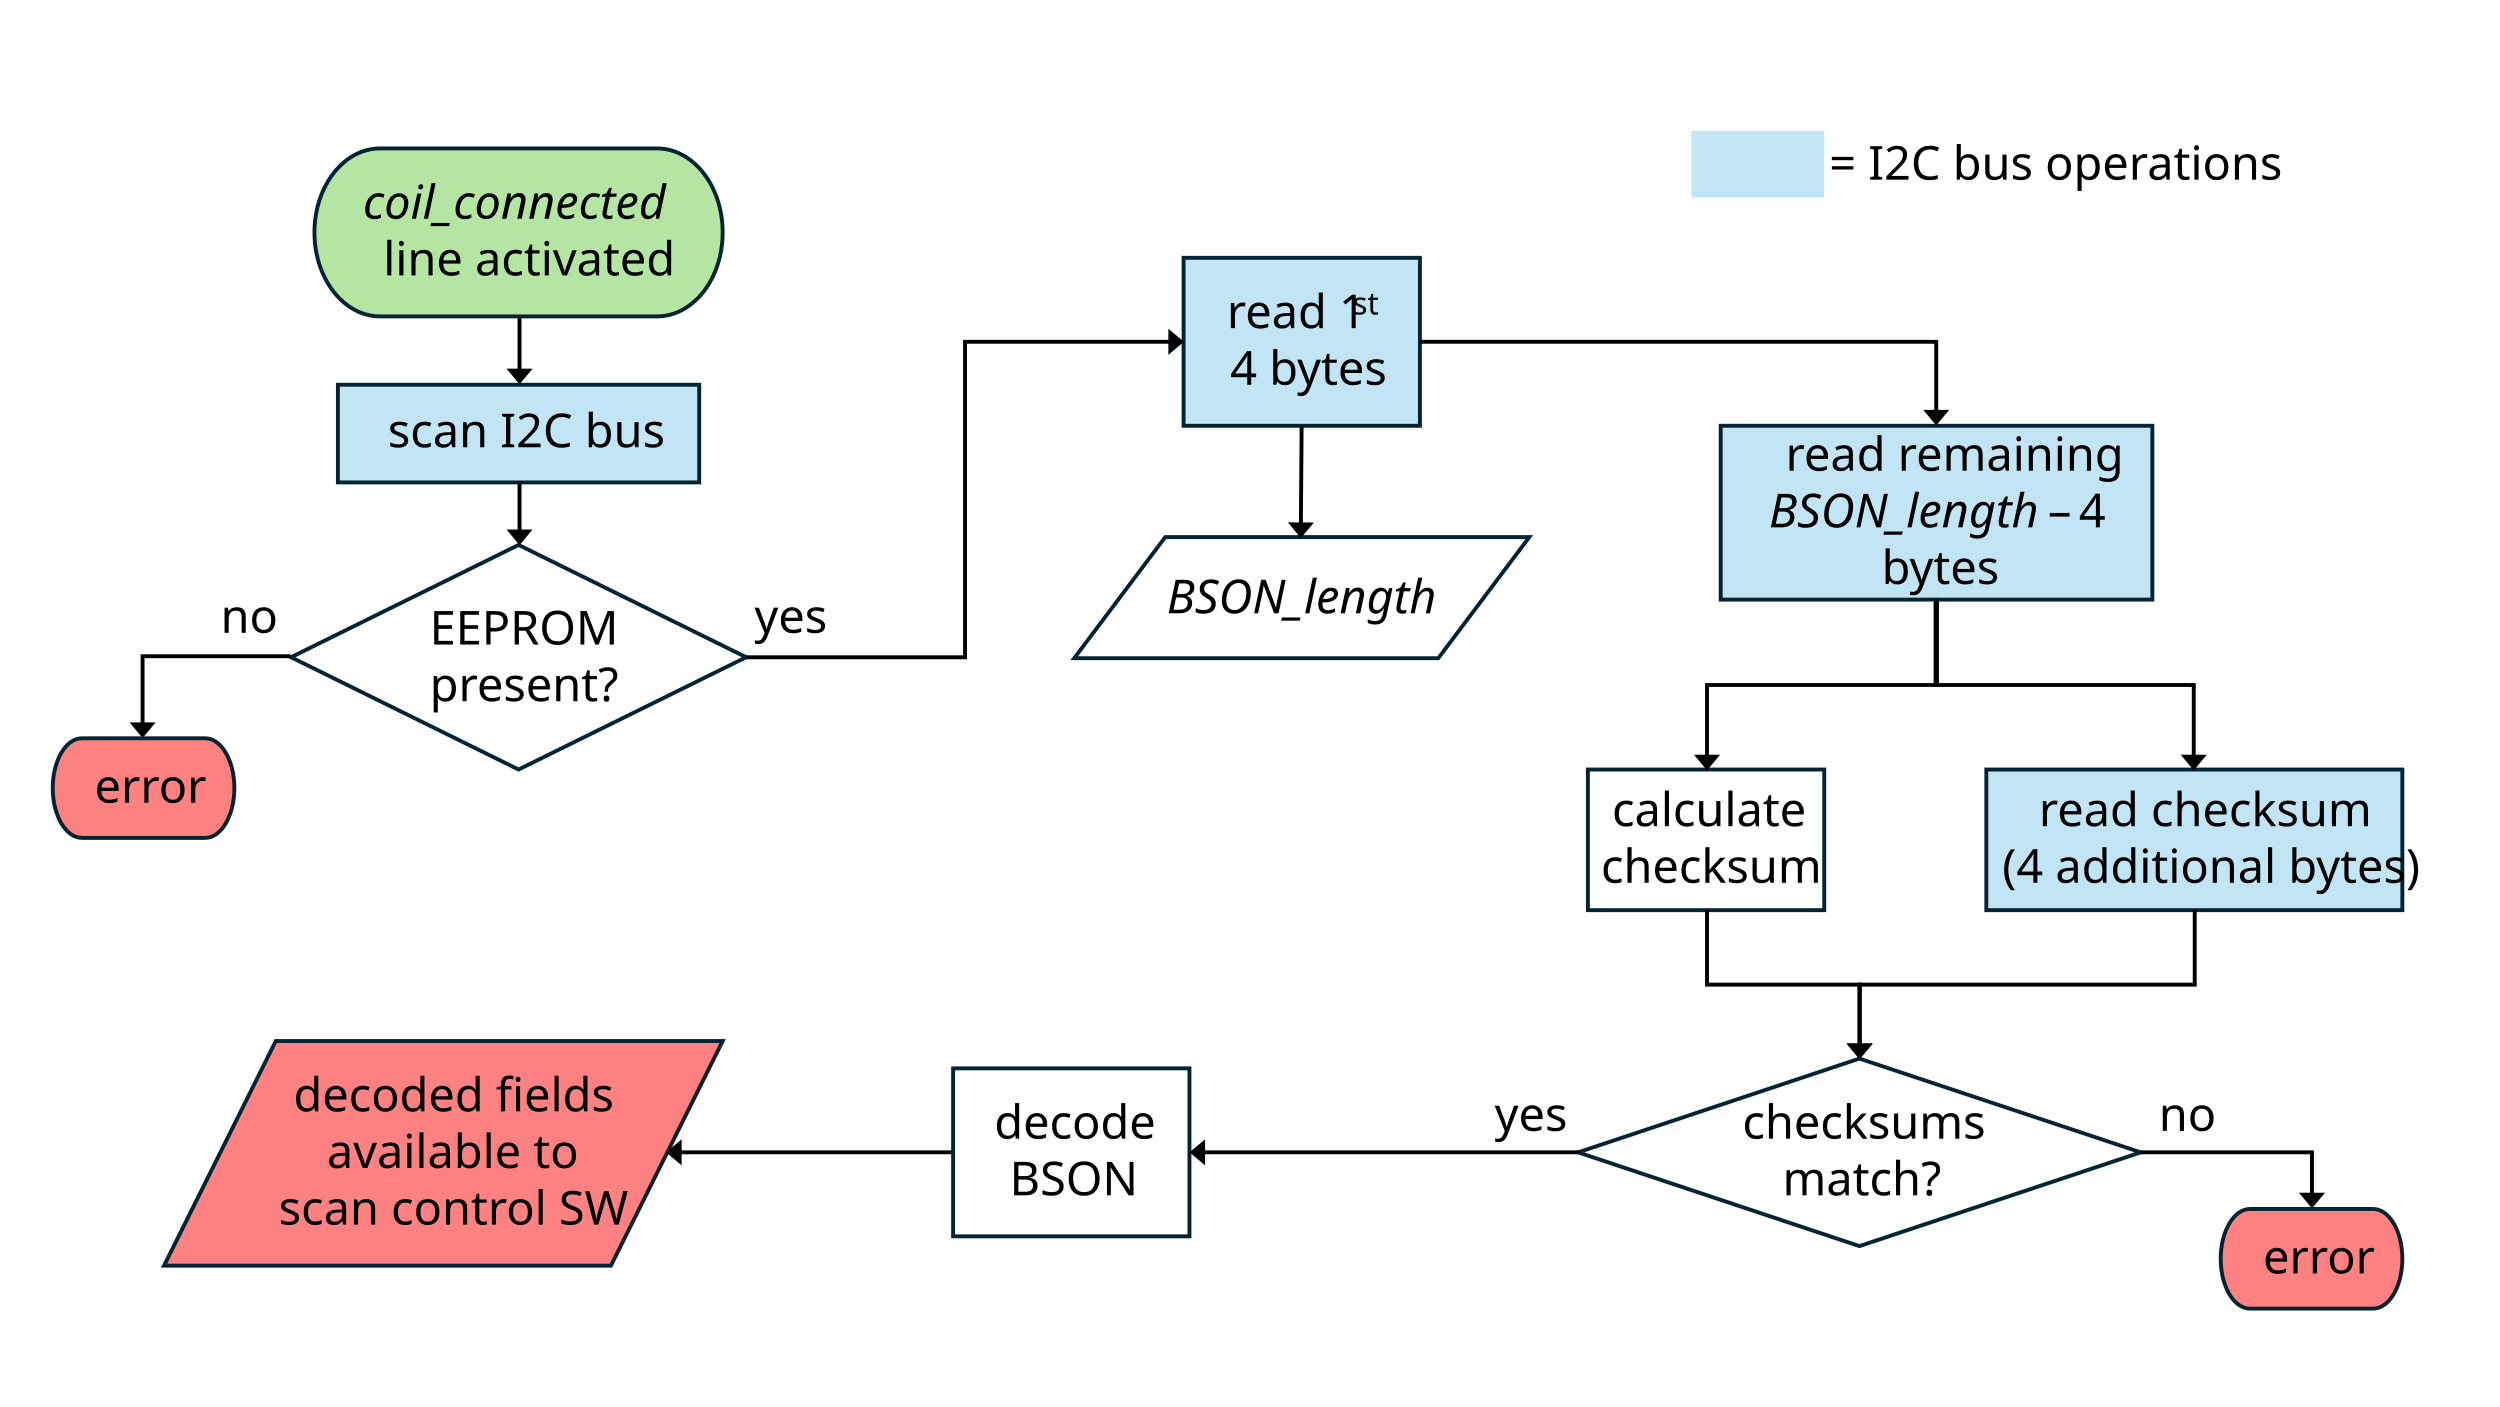
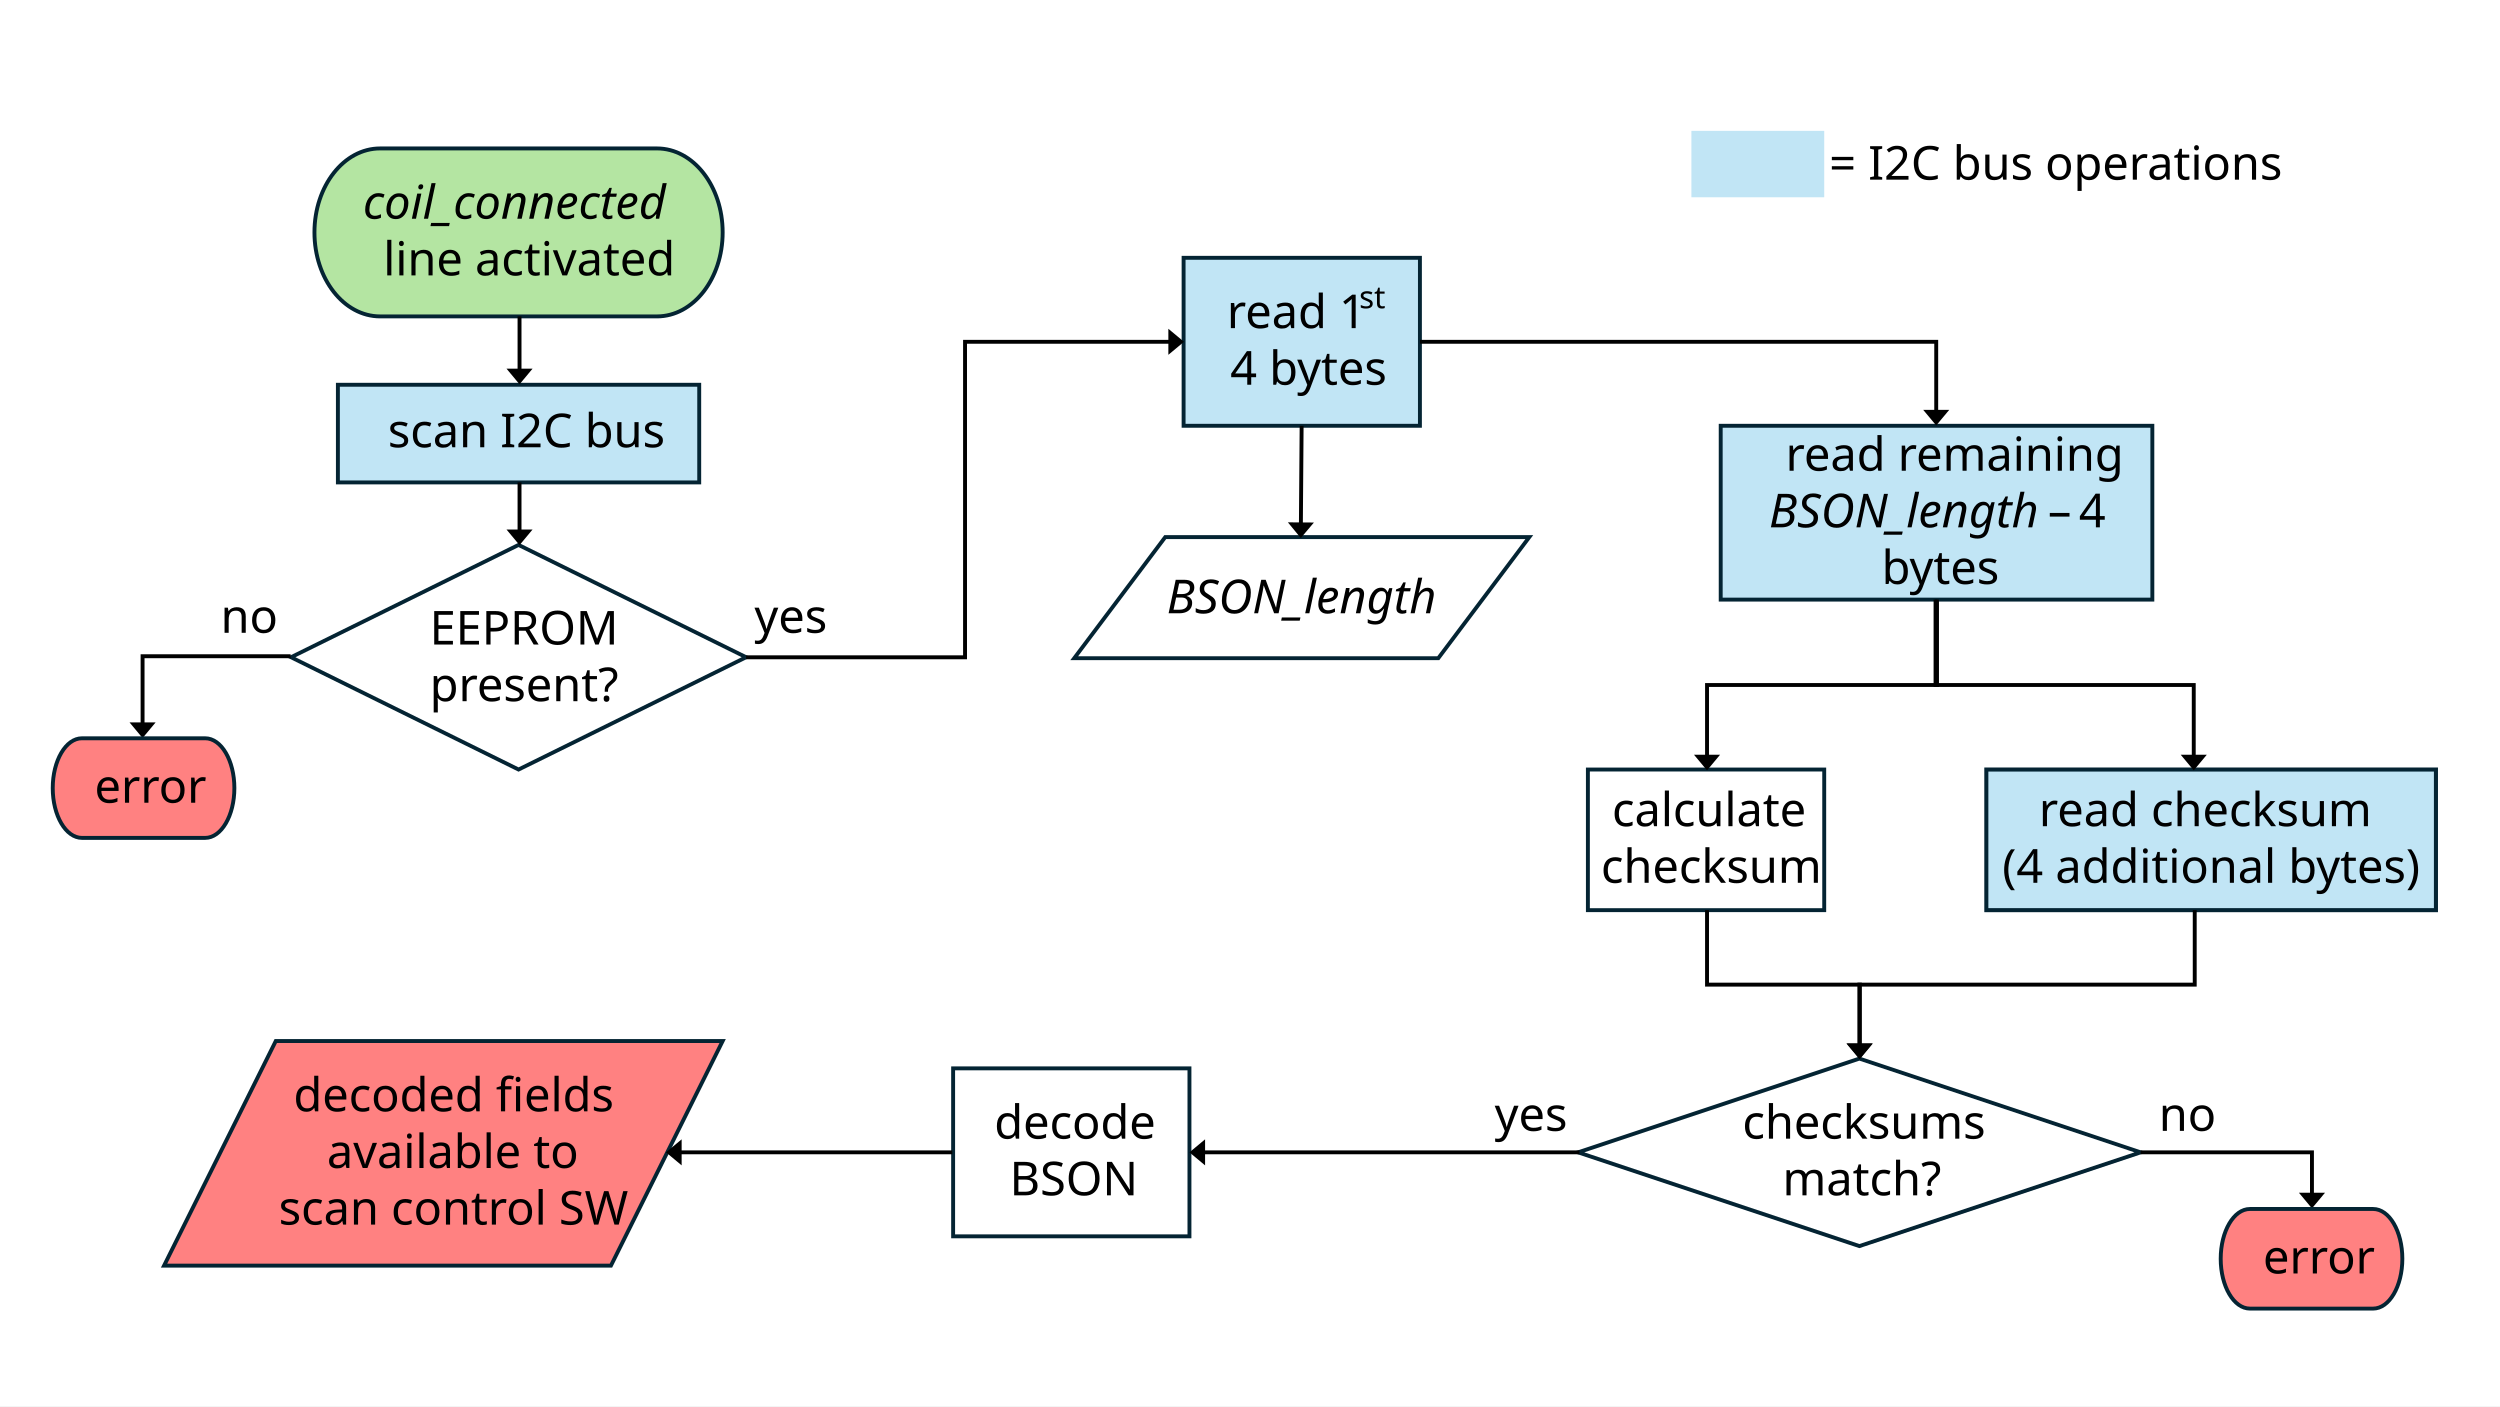
- <svg xmlns="http://www.w3.org/2000/svg" width="1280" height="720" overflow="hidden">
-   <g>
-     <rect x="0" y="0" width="1280" height="720" fill="#FFFFFF" />
-     <path d="M149 336.5 265.5 279 382 336.5 265.5 394Z" stroke="#042433" stroke-width="2" stroke-miterlimit="8" fill="none" fill-rule="evenodd" />
-     <text font-family="Aptos,Aptos_MSFontService,sans-serif" font-weight="400" font-size="24" transform="translate(219.991 330)">EEPROM</text>
-     <text font-family="Aptos,Aptos_MSFontService,sans-serif" font-weight="400" font-size="24" transform="translate(220.004 359)">present?</text>
-     <path d="M808 590 952 542 1096 590 952 638Z" stroke="#042433" stroke-width="2" stroke-miterlimit="8" fill="none" fill-rule="evenodd" />
-     <text font-family="Aptos,Aptos_MSFontService,sans-serif" font-weight="400" font-size="24" transform="translate(892.122 583)">checksums</text>
-     <text font-family="Aptos,Aptos_MSFontService,sans-serif" font-weight="400" font-size="24" transform="translate(912.629 612)">match?</text>
-     <path d="M194.624 76 336.376 76C354.946 76 370 95.252 370 119 370 142.748 354.946 162 336.376 162L194.624 162C176.054 162 161 142.748 161 119 161 95.252 176.054 76 194.624 76Z" stroke="#042433" stroke-width="2" stroke-miterlimit="8" fill="#B4E5A2" fill-rule="evenodd" />
-     <text font-family="Aptos,Aptos_MSFontService,sans-serif" font-style="italic" font-weight="400" font-size="24" transform="translate(185.821 112)">coil_connected</text>
-     <text font-family="Aptos,Aptos_MSFontService,sans-serif" font-weight="400" font-size="24" transform="translate(196.221 141)">line activated</text>
-     <path d="M84 648 141.2 533 370 533 312.8 648Z" stroke="#042433" stroke-width="2" stroke-miterlimit="8" fill="#FF8181" fill-rule="evenodd" />
-     <text font-family="Aptos,Aptos_MSFontService,sans-serif" font-weight="400" font-size="24" transform="translate(150.255 569)">decoded fields</text>
-     <text font-family="Aptos,Aptos_MSFontService,sans-serif" font-weight="400" font-size="24" transform="translate(167.369 598)">available to</text>
-     <text font-family="Aptos,Aptos_MSFontService,sans-serif" font-weight="400" font-size="24" transform="translate(142.689 627)">scan control SW</text>
-     <rect x="173" y="197" width="185" height="50" stroke="#042433" stroke-width="2" stroke-miterlimit="8" fill="#C1E5F5" />
-     <text font-family="Aptos,Aptos_MSFontService,sans-serif" font-weight="400" font-size="24" transform="translate(198.581 229)">scan I2C bus</text>
-     <path d="M267 162 267 190.096 265 190.096 265 162ZM272.667 188.763 266 196.763 259.333 188.763Z" />
-     <path d="M267 247 267 272.453 265 272.453 265 247ZM272.667 271.12 266 279.12 259.333 271.12Z" />
-     <path d="M0-1 76.791-1 76.791 35.212 74.791 35.212 74.791 0 75.791 1 0 1ZM82.457 33.879 75.791 41.879 69.124 33.879Z" transform="matrix(-1 1.22465e-16 1.22465e-16 1 148.791 336)" />
-     <rect x="606" y="132" width="121" height="86" stroke="#042433" stroke-width="2" stroke-miterlimit="8" fill="#C1E5F5" />
-     <text font-family="Aptos,Aptos_MSFontService,sans-serif" font-weight="400" font-size="24" transform="translate(628.154 168)">read 1</text>
-     <text font-family="Aptos,Aptos_MSFontService,sans-serif" font-weight="400" font-size="16" transform="translate(692.494 161)">st</text>
-     <text font-family="Aptos,Aptos_MSFontService,sans-serif" font-weight="400" font-size="24" transform="translate(629.874 197)">4 bytes</text>
-     <path d="M550 337 596.6 275 783 275 736.4 337Z" stroke="#042433" stroke-width="2" stroke-miterlimit="8" fill="none" fill-rule="evenodd" />
-     <text font-family="Aptos,Aptos_MSFontService,sans-serif" font-style="italic" font-weight="400" font-size="24" transform="translate(597.346 314)">BSON_length</text>
-     <path d="M1-0.008 1.381 50.808-0.619 50.823-1 0.008ZM7.038 49.432 0.431 57.482-6.295 49.532Z" transform="matrix(-1 0 0 1 666.432 218)" />
-     <path d="M0-1 113.1-1 113.1 161.532 112.1 160.532 217.533 160.532 217.533 162.532 111.1 162.532 111.1 0 112.1 1 0 1ZM216.2 154.866 224.2 161.532 216.2 168.199Z" transform="matrix(1 0 0 -1 382 336.532)" />
-     <rect x="881" y="218" width="221" height="89" stroke="#042433" stroke-width="2" stroke-miterlimit="8" fill="#C1E5F5" />
-     <text font-family="Aptos,Aptos_MSFontService,sans-serif" font-weight="400" font-size="24" transform="translate(914.203 241)">read remaining</text>
-     <text font-family="Aptos,Aptos_MSFontService,sans-serif" font-style="italic" font-weight="400" font-size="24" transform="translate(905.71 270)">BSON_length</text>
-     <text font-family="Aptos,Aptos_MSFontService,sans-serif" font-weight="400" font-size="24" transform="translate(1048.54 270)">–</text>
-     <text font-family="Aptos,Aptos_MSFontService,sans-serif" font-weight="400" font-size="24" transform="translate(1064.38 270)">4</text>
-     <text font-family="Aptos,Aptos_MSFontService,sans-serif" font-weight="400" font-size="24" transform="translate(963.39 299)">bytes</text>
-     <rect x="813" y="394" width="121" height="72" stroke="#042433" stroke-width="2" stroke-miterlimit="8" fill="none" />
-     <text font-family="Aptos,Aptos_MSFontService,sans-serif" font-weight="400" font-size="24" transform="translate(825.367 423)">calculate</text>
-     <text font-family="Aptos,Aptos_MSFontService,sans-serif" font-weight="400" font-size="24" transform="translate(819.707 452)">checksum</text>
-     <rect x="1017" y="394" width="213" height="72" stroke="#042433" stroke-width="2" stroke-miterlimit="8" fill="#C1E5F5" />
-     <text font-family="Aptos,Aptos_MSFontService,sans-serif" font-weight="400" font-size="24" transform="translate(1043.9 423)">read checksum</text>
-     <text font-family="Aptos,Aptos_MSFontService,sans-serif" font-weight="400" font-size="24" transform="translate(1025.17 452)">(4 additional bytes)</text>
-     <path d="M1096 589 1184.72 589 1184.72 612.027 1182.72 612.027 1182.72 590 1183.72 591 1096 591ZM1190.39 610.694 1183.72 618.694 1177.06 610.694Z" />
-     <path d="M0-1 44.718-1 44.718 132.201 43.718 131.201 80.768 131.201 80.768 133.201 42.718 133.201 42.718 0 43.718 1 0 1ZM79.435 125.534 87.435 132.201 79.435 138.868Z" transform="matrix(1.83697e-16 1 1 -1.83697e-16 991 307)" />
-     <path d="M992.75 307 992.75 351.717 874 351.717 875 350.717 875 387.768 873 387.768 873 349.717 991.75 349.717 990.75 350.717 990.75 307ZM880.667 386.435 874 394.435 867.333 386.435Z" />
-     <path d="M727 174 992.345 174 992.345 211.172 990.345 211.172 990.345 175 991.345 176 727 176ZM998.011 209.839 991.345 217.839 984.678 209.839Z" />
-     <path d="M0-1 39.128-1 39.128 78.249 38.128 77.249 69.59 77.249 69.59 79.249 37.128 79.249 37.128 0 38.128 1 0 1ZM68.257 71.582 76.257 78.249 68.257 84.915Z" transform="matrix(1.83697e-16 1 1 -1.83697e-16 874 466)" />
-     <path d="M1124.7 466 1124.7 505.128 952 505.128 953 504.128 953 535.59 951 535.59 951 503.128 1123.7 503.128 1122.7 504.128 1122.7 466ZM958.667 534.257 952 542.257 945.333 534.257Z" />
-     <rect x="488" y="547" width="121" height="86" stroke="#042433" stroke-width="2" stroke-miterlimit="8" fill="none" />
-     <text font-family="Aptos,Aptos_MSFontService,sans-serif" font-weight="400" font-size="24" transform="translate(509.094 583)">decode</text>
-     <text font-family="Aptos,Aptos_MSFontService,sans-serif" font-weight="400" font-size="24" transform="translate(516.928 612)">BSON</text>
-     <path d="M808.701 591 615.667 591 615.667 589 808.701 589ZM617 596.667 609 590 617 583.333Z" />
-     <path d="M7.1628e-07-1 139.906-1 139.906 1-7.1628e-07 1ZM138.572-6.667 146.572 0 138.572 6.667Z" transform="matrix(-1 0 0 1 487.572 590)" />
-     <path d="M41.962 378 105.038 378C113.301 378 120 389.417 120 403.5 120 417.583 113.301 429 105.038 429L41.962 429C33.699 429 27 417.583 27 403.5 27 389.417 33.699 378 41.962 378Z" stroke="#042433" stroke-width="2" stroke-miterlimit="8" fill="#FF8181" fill-rule="evenodd" />
-     <text font-family="Aptos,Aptos_MSFontService,sans-serif" font-weight="400" font-size="24" transform="translate(48.4047 411)">error</text>
-     <path d="M1151.96 619 1215.04 619C1223.3 619 1230 630.417 1230 644.5 1230 658.583 1223.3 670 1215.04 670L1151.96 670C1143.7 670 1137 658.583 1137 644.5 1137 630.417 1143.7 619 1151.96 619Z" stroke="#042433" stroke-width="2" stroke-miterlimit="8" fill="#FF8181" fill-rule="evenodd" />
-     <text font-family="Aptos,Aptos_MSFontService,sans-serif" font-weight="400" font-size="24" transform="translate(1158.67 652)">error</text>
-     <rect x="866" y="67" width="68" height="34" fill="#C1E5F5" />
-     <text font-family="Aptos,Aptos_MSFontService,sans-serif" font-weight="400" font-size="24" transform="translate(936.563 92)">= I2C bus operations</text>
-     <text font-family="Aptos,Aptos_MSFontService,sans-serif" font-weight="400" font-size="24" transform="translate(386.258 324)">yes</text>
-     <text font-family="Aptos,Aptos_MSFontService,sans-serif" font-weight="400" font-size="24" transform="translate(765.25 579)">yes</text>
-     <text font-family="Aptos,Aptos_MSFontService,sans-serif" font-weight="400" font-size="24" transform="translate(112.927 324)">no</text>
-     <text font-family="Aptos,Aptos_MSFontService,sans-serif" font-weight="400" font-size="24" transform="translate(1105.3 579)">no</text>
+ <svg xmlns="http://www.w3.org/2000/svg" width="1280" height="720" overflow="hidden" version="1.1" id="svg124">
+   <defs id="defs128" />
+   <g id="g122">
+     <rect x="0" y="0" width="1280" height="720" fill="#FFFFFF" id="rect2" />
+     <path d="M149 336.5 265.5 279 382 336.5 265.5 394Z" stroke="#042433" stroke-width="2" stroke-miterlimit="8" fill="none" fill-rule="evenodd" id="path4" />
+     <text font-family="Aptos,Aptos_MSFontService,sans-serif" font-weight="400" font-size="24" transform="translate(219.991 330)" id="text6">EEPROM</text>
+     <text font-family="Aptos,Aptos_MSFontService,sans-serif" font-weight="400" font-size="24" transform="translate(220.004 359)" id="text8">present?</text>
+     <path d="M808 590 952 542 1096 590 952 638Z" stroke="#042433" stroke-width="2" stroke-miterlimit="8" fill="none" fill-rule="evenodd" id="path10" />
+     <text font-family="Aptos,Aptos_MSFontService,sans-serif" font-weight="400" font-size="24" transform="translate(892.122 583)" id="text12">checksums</text>
+     <text font-family="Aptos,Aptos_MSFontService,sans-serif" font-weight="400" font-size="24" transform="translate(912.629 612)" id="text14">match?</text>
+     <path d="M194.624 76 336.376 76C354.946 76 370 95.252 370 119 370 142.748 354.946 162 336.376 162L194.624 162C176.054 162 161 142.748 161 119 161 95.252 176.054 76 194.624 76Z" stroke="#042433" stroke-width="2" stroke-miterlimit="8" fill="#B4E5A2" fill-rule="evenodd" id="path16" />
+     <text font-family="Aptos,Aptos_MSFontService,sans-serif" font-style="italic" font-weight="400" font-size="24" transform="translate(185.821 112)" id="text18">coil_connected</text>
+     <text font-family="Aptos,Aptos_MSFontService,sans-serif" font-weight="400" font-size="24" transform="translate(196.221 141)" id="text20">line activated</text>
+     <path d="M84 648 141.2 533 370 533 312.8 648Z" stroke="#042433" stroke-width="2" stroke-miterlimit="8" fill="#FF8181" fill-rule="evenodd" id="path22" />
+     <text font-family="Aptos,Aptos_MSFontService,sans-serif" font-weight="400" font-size="24" transform="translate(150.255 569)" id="text24">decoded fields</text>
+     <text font-family="Aptos,Aptos_MSFontService,sans-serif" font-weight="400" font-size="24" transform="translate(167.369 598)" id="text26">available to</text>
+     <text font-family="Aptos,Aptos_MSFontService,sans-serif" font-weight="400" font-size="24" transform="translate(142.689 627)" id="text28">scan control SW</text>
+     <rect x="173" y="197" width="185" height="50" stroke="#042433" stroke-width="2" stroke-miterlimit="8" fill="#C1E5F5" id="rect30" />
+     <text font-family="Aptos,Aptos_MSFontService,sans-serif" font-weight="400" font-size="24" transform="translate(198.581 229)" id="text32">scan I2C bus</text>
+     <path d="M267 162 267 190.096 265 190.096 265 162ZM272.667 188.763 266 196.763 259.333 188.763Z" id="path34" />
+     <path d="M267 247 267 272.453 265 272.453 265 247ZM272.667 271.12 266 279.12 259.333 271.12Z" id="path36" />
+     <path d="M0-1 76.791-1 76.791 35.212 74.791 35.212 74.791 0 75.791 1 0 1ZM82.457 33.879 75.791 41.879 69.124 33.879Z" transform="matrix(-1 1.22465e-16 1.22465e-16 1 148.791 336)" id="path38" />
+     <rect x="606" y="132" width="121" height="86" stroke="#042433" stroke-width="2" stroke-miterlimit="8" fill="#C1E5F5" id="rect40" />
+     <text font-family="Aptos,Aptos_MSFontService,sans-serif" font-weight="400" font-size="24" transform="translate(628.154 168)" id="text42">read 1</text>
+     <text font-family="Aptos, Aptos_MSFontService, sans-serif" font-weight="400" font-size="16px" id="text44" x="695.89" y="157.828">st</text>
+     <text font-family="Aptos,Aptos_MSFontService,sans-serif" font-weight="400" font-size="24" transform="translate(629.874 197)" id="text46">4 bytes</text>
+     <path d="M550 337 596.6 275 783 275 736.4 337Z" stroke="#042433" stroke-width="2" stroke-miterlimit="8" fill="none" fill-rule="evenodd" id="path48" />
+     <text font-family="Aptos,Aptos_MSFontService,sans-serif" font-style="italic" font-weight="400" font-size="24" transform="translate(597.346 314)" id="text50">BSON_length</text>
+     <path d="M1-0.008 1.381 50.808-0.619 50.823-1 0.008ZM7.038 49.432 0.431 57.482-6.295 49.532Z" transform="matrix(-1 0 0 1 666.432 218)" id="path52" />
+     <path d="M0-1 113.1-1 113.1 161.532 112.1 160.532 217.533 160.532 217.533 162.532 111.1 162.532 111.1 0 112.1 1 0 1ZM216.2 154.866 224.2 161.532 216.2 168.199Z" transform="matrix(1 0 0 -1 382 336.532)" id="path54" />
+     <rect x="881" y="218" width="221" height="89" stroke="#042433" stroke-width="2" stroke-miterlimit="8" fill="#C1E5F5" id="rect56" />
+     <text font-family="Aptos,Aptos_MSFontService,sans-serif" font-weight="400" font-size="24" transform="translate(914.203 241)" id="text58">read remaining</text>
+     <text font-family="Aptos,Aptos_MSFontService,sans-serif" font-style="italic" font-weight="400" font-size="24" transform="translate(905.71 270)" id="text60">BSON_length</text>
+     <text font-family="Aptos,Aptos_MSFontService,sans-serif" font-weight="400" font-size="24" transform="translate(1048.54 270)" id="text62">–</text>
+     <text font-family="Aptos,Aptos_MSFontService,sans-serif" font-weight="400" font-size="24" transform="translate(1064.38 270)" id="text64">4</text>
+     <text font-family="Aptos,Aptos_MSFontService,sans-serif" font-weight="400" font-size="24" transform="translate(963.39 299)" id="text66">bytes</text>
+     <rect x="813" y="394" width="121" height="72" stroke="#042433" stroke-width="2" stroke-miterlimit="8" fill="none" id="rect68" />
+     <text font-family="Aptos,Aptos_MSFontService,sans-serif" font-weight="400" font-size="24" transform="translate(825.367 423)" id="text70">calculate</text>
+     <text font-family="Aptos,Aptos_MSFontService,sans-serif" font-weight="400" font-size="24" transform="translate(819.707 452)" id="text72">checksum</text>
+     <rect x="1017" y="394" width="230.204" height="72" stroke="#042433" stroke-width="2.079" stroke-miterlimit="8" fill="#c1e5f5" id="rect74" />
+     <text font-family="Aptos,Aptos_MSFontService,sans-serif" font-weight="400" font-size="24" transform="translate(1043.9 423)" id="text76">read checksum</text>
+     <text font-family="Aptos,Aptos_MSFontService,sans-serif" font-weight="400" font-size="24" transform="translate(1025.17 452)" id="text78">(4 additional bytes)</text>
+     <path d="M1096 589 1184.72 589 1184.72 612.027 1182.72 612.027 1182.72 590 1183.72 591 1096 591ZM1190.39 610.694 1183.72 618.694 1177.06 610.694Z" id="path80" />
+     <path d="M0-1 44.718-1 44.718 132.201 43.718 131.201 80.768 131.201 80.768 133.201 42.718 133.201 42.718 0 43.718 1 0 1ZM79.435 125.534 87.435 132.201 79.435 138.868Z" transform="matrix(1.83697e-16 1 1 -1.83697e-16 991 307)" id="path82" />
+     <path d="M992.75 307 992.75 351.717 874 351.717 875 350.717 875 387.768 873 387.768 873 349.717 991.75 349.717 990.75 350.717 990.75 307ZM880.667 386.435 874 394.435 867.333 386.435Z" id="path84" />
+     <path d="M727 174 992.345 174 992.345 211.172 990.345 211.172 990.345 175 991.345 176 727 176ZM998.011 209.839 991.345 217.839 984.678 209.839Z" id="path86" />
+     <path d="M0-1 39.128-1 39.128 78.249 38.128 77.249 69.59 77.249 69.59 79.249 37.128 79.249 37.128 0 38.128 1 0 1ZM68.257 71.582 76.257 78.249 68.257 84.915Z" transform="matrix(1.83697e-16 1 1 -1.83697e-16 874 466)" id="path88" />
+     <path d="M1124.7 466 1124.7 505.128 952 505.128 953 504.128 953 535.59 951 535.59 951 503.128 1123.7 503.128 1122.7 504.128 1122.7 466ZM958.667 534.257 952 542.257 945.333 534.257Z" id="path90" />
+     <rect x="488" y="547" width="121" height="86" stroke="#042433" stroke-width="2" stroke-miterlimit="8" fill="none" id="rect92" />
+     <text font-family="Aptos,Aptos_MSFontService,sans-serif" font-weight="400" font-size="24" transform="translate(509.094 583)" id="text94">decode</text>
+     <text font-family="Aptos,Aptos_MSFontService,sans-serif" font-weight="400" font-size="24" transform="translate(516.928 612)" id="text96">BSON</text>
+     <path d="M808.701 591 615.667 591 615.667 589 808.701 589ZM617 596.667 609 590 617 583.333Z" id="path98" />
+     <path d="M7.1628e-07-1 139.906-1 139.906 1-7.1628e-07 1ZM138.572-6.667 146.572 0 138.572 6.667Z" transform="matrix(-1 0 0 1 487.572 590)" id="path100" />
+     <path d="M41.962 378 105.038 378C113.301 378 120 389.417 120 403.5 120 417.583 113.301 429 105.038 429L41.962 429C33.699 429 27 417.583 27 403.5 27 389.417 33.699 378 41.962 378Z" stroke="#042433" stroke-width="2" stroke-miterlimit="8" fill="#FF8181" fill-rule="evenodd" id="path102" />
+     <text font-family="Aptos,Aptos_MSFontService,sans-serif" font-weight="400" font-size="24" transform="translate(48.4047 411)" id="text104">error</text>
+     <path d="M1151.96 619 1215.04 619C1223.3 619 1230 630.417 1230 644.5 1230 658.583 1223.3 670 1215.04 670L1151.96 670C1143.7 670 1137 658.583 1137 644.5 1137 630.417 1143.7 619 1151.96 619Z" stroke="#042433" stroke-width="2" stroke-miterlimit="8" fill="#FF8181" fill-rule="evenodd" id="path106" />
+     <text font-family="Aptos,Aptos_MSFontService,sans-serif" font-weight="400" font-size="24" transform="translate(1158.67 652)" id="text108">error</text>
+     <rect x="866" y="67" width="68" height="34" fill="#C1E5F5" id="rect110" />
+     <text font-family="Aptos,Aptos_MSFontService,sans-serif" font-weight="400" font-size="24" transform="translate(936.563 92)" id="text112">= I2C bus operations</text>
+     <text font-family="Aptos,Aptos_MSFontService,sans-serif" font-weight="400" font-size="24" transform="translate(386.258 324)" id="text114">yes</text>
+     <text font-family="Aptos,Aptos_MSFontService,sans-serif" font-weight="400" font-size="24" transform="translate(765.25 579)" id="text116">yes</text>
+     <text font-family="Aptos,Aptos_MSFontService,sans-serif" font-weight="400" font-size="24" transform="translate(112.927 324)" id="text118">no</text>
+     <text font-family="Aptos,Aptos_MSFontService,sans-serif" font-weight="400" font-size="24" transform="translate(1105.3 579)" id="text120">no</text>
  </g>
</svg>
